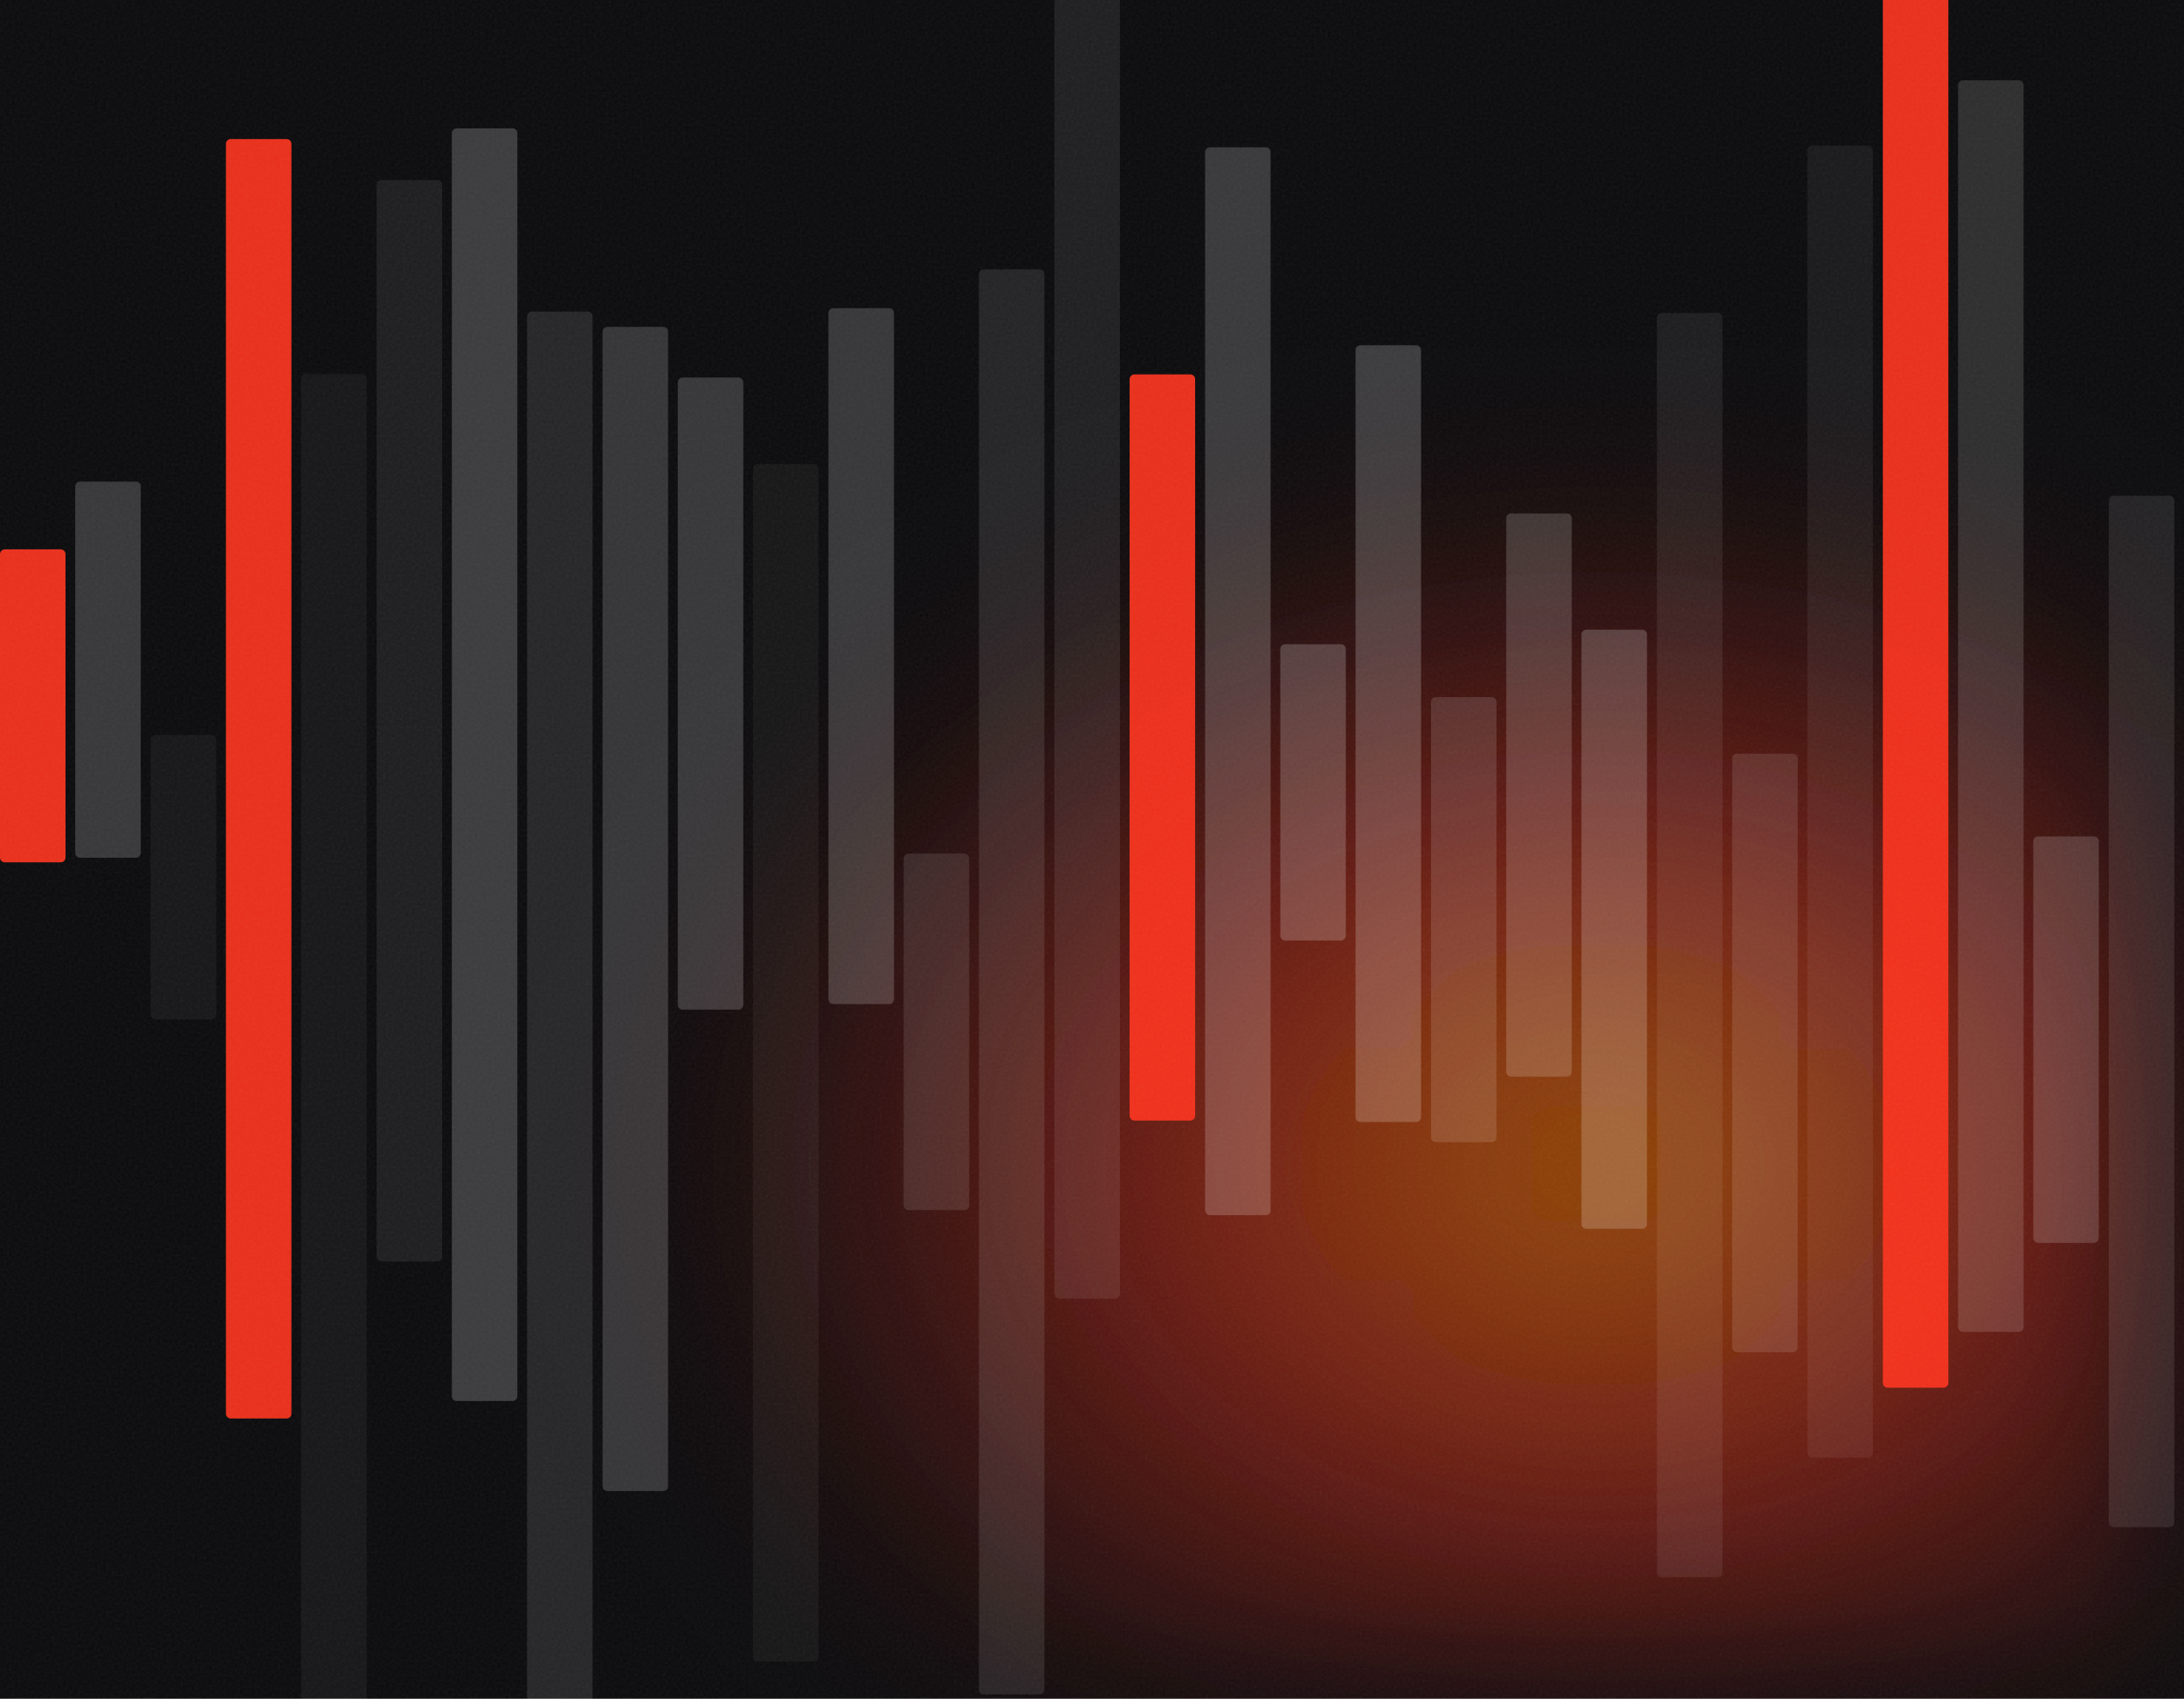
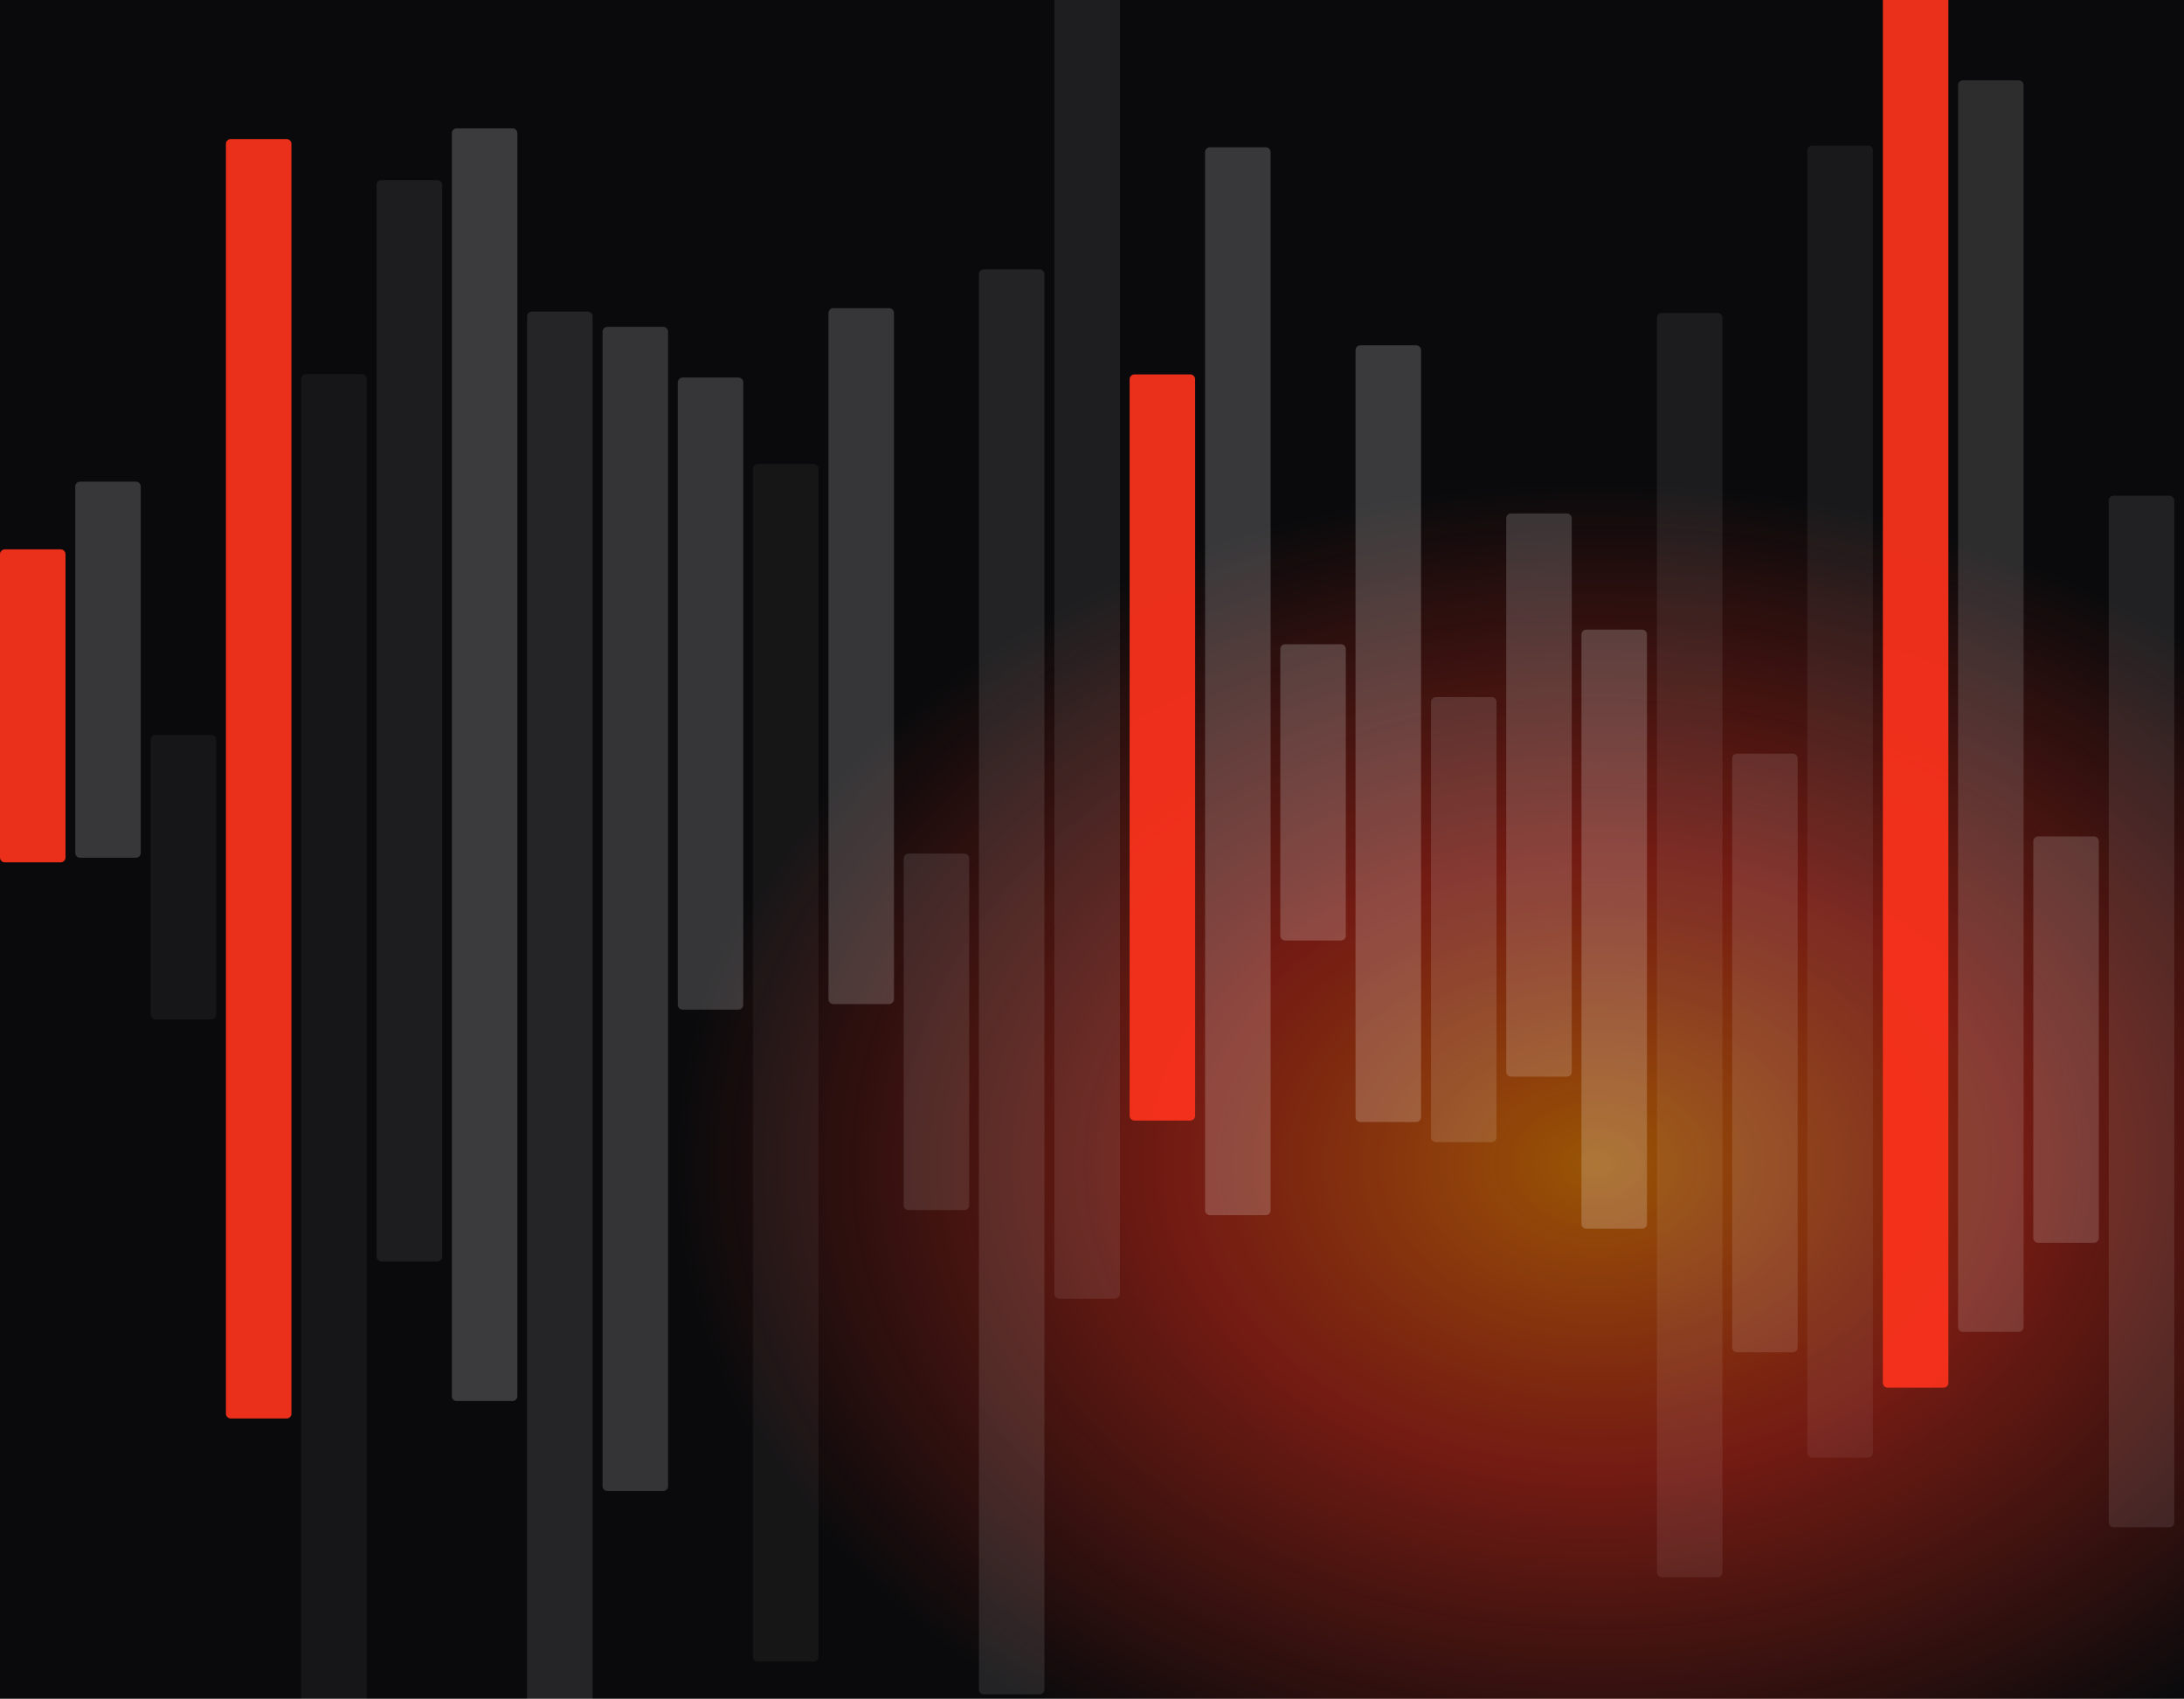
<svg xmlns="http://www.w3.org/2000/svg" viewBox="0 0 900 700" width="900" height="700" role="img">
  <defs>
    <radialGradient id="bloomtile05svg">
      <stop offset="0" stop-color="#ff8a00" stop-opacity="0.95" />
      <stop offset="0.45" stop-color="#fd321c" stop-opacity="0.7" />
      <stop offset="1" stop-color="#fd321c" stop-opacity="0" />
    </radialGradient>
    <linearGradient id="sweeptile05svg" x1="0" y1="0" x2="1" y2="1">
      <stop offset="0" stop-color="#8f1405" />
      <stop offset="0.55" stop-color="#fd321c" />
      <stop offset="1" stop-color="#ff8a00" />
    </linearGradient>
-     <filter id="softtile05svg">
-       <feGaussianBlur stdDeviation="42" />
-     </filter>
-     <filter id="graintile05svg" x="0" y="0" width="100%" height="100%">
-       <feTurbulence type="fractalNoise" baseFrequency="0.85" numOctaves="3" stitchTiles="stitch" />
-       <feColorMatrix type="saturate" values="0" />
-       <feComponentTransfer>
-         <feFuncA type="linear" slope="0.13" />
-       </feComponentTransfer>
-     </filter>
  </defs>
  <rect width="900" height="700" fill="#0a0a0b" />
  <rect width="900" height="700" fill="#0a0a0c" />
-   <ellipse cx="657.3" cy="479.7" rx="378" ry="280" fill="url(#bloomtile05svg)" opacity="0.62" filter="url(#softtile05svg)" />
+   <ellipse cx="657.3" cy="479.7" rx="378" ry="280" fill="url(#bloomtile05svg)" opacity="0.62" />
  <rect x="0" y="226.4" width="27" height="129" rx="2" fill="#fd321c" opacity="0.92" />
  <rect x="31" y="198.5" width="27" height="155" rx="2" fill="#fff" opacity="0.186" />
  <rect x="62.1" y="302.9" width="27" height="117.2" rx="2" fill="#fff" opacity="0.052" />
  <rect x="93.1" y="57.3" width="27" height="527.3" rx="2" fill="#fd321c" opacity="0.92" />
  <rect x="124.1" y="154.2" width="27" height="573.5" rx="2" fill="#fff" opacity="0.054" />
  <rect x="155.2" y="74.2" width="27" height="445.7" rx="2" fill="#fff" opacity="0.080" />
  <rect x="186.2" y="52.9" width="27" height="524.5" rx="2" fill="#fff" opacity="0.202" />
  <rect x="217.2" y="128.4" width="27" height="574.3" rx="2" fill="#fff" opacity="0.110" />
  <rect x="248.3" y="134.7" width="27" height="479.8" rx="2" fill="#fff" opacity="0.172" />
  <rect x="279.3" y="155.6" width="27" height="260.5" rx="2" fill="#fff" opacity="0.181" />
  <rect x="310.3" y="191.2" width="27" height="493.6" rx="2" fill="#fff" opacity="0.050" />
  <rect x="341.4" y="127" width="27" height="286.8" rx="2" fill="#fff" opacity="0.182" />
  <rect x="372.4" y="351.8" width="27" height="146.9" rx="2" fill="#fff" opacity="0.109" />
  <rect x="403.4" y="111" width="27" height="587.3" rx="2" fill="#fff" opacity="0.102" />
  <rect x="434.5" y="-9.7" width="27" height="544.9" rx="2" fill="#fff" opacity="0.084" />
  <rect x="465.5" y="154.3" width="27" height="307.5" rx="2" fill="#fd321c" opacity="0.92" />
  <rect x="496.6" y="60.7" width="27" height="440.1" rx="2" fill="#fff" opacity="0.191" />
  <rect x="527.6" y="265.5" width="27" height="122.1" rx="2" fill="#fff" opacity="0.202" />
  <rect x="558.6" y="142.3" width="27" height="320.1" rx="2" fill="#fff" opacity="0.197" />
  <rect x="589.7" y="287.3" width="27" height="183.4" rx="2" fill="#fff" opacity="0.131" />
  <rect x="620.7" y="211.6" width="27" height="232.1" rx="2" fill="#fff" opacity="0.170" />
  <rect x="651.7" y="259.5" width="27" height="246.9" rx="2" fill="#fff" opacity="0.197" />
  <rect x="682.8" y="129" width="27" height="521" rx="2" fill="#fff" opacity="0.077" />
  <rect x="713.8" y="310.6" width="27" height="246.7" rx="2" fill="#fff" opacity="0.116" />
  <rect x="744.8" y="60" width="27" height="540.7" rx="2" fill="#fff" opacity="0.065" />
  <rect x="775.9" y="-15" width="27" height="586.9" rx="2" fill="#fd321c" opacity="0.92" />
  <rect x="806.9" y="33.1" width="27" height="515.8" rx="2" fill="#fff" opacity="0.141" />
  <rect x="837.9" y="344.7" width="27" height="167.5" rx="2" fill="#fff" opacity="0.164" />
  <rect x="869" y="204.3" width="27" height="425.1" rx="2" fill="#fff" opacity="0.095" />
-   <rect width="900" height="700" filter="url(#graintile05svg)" opacity="0.5" />
</svg>
